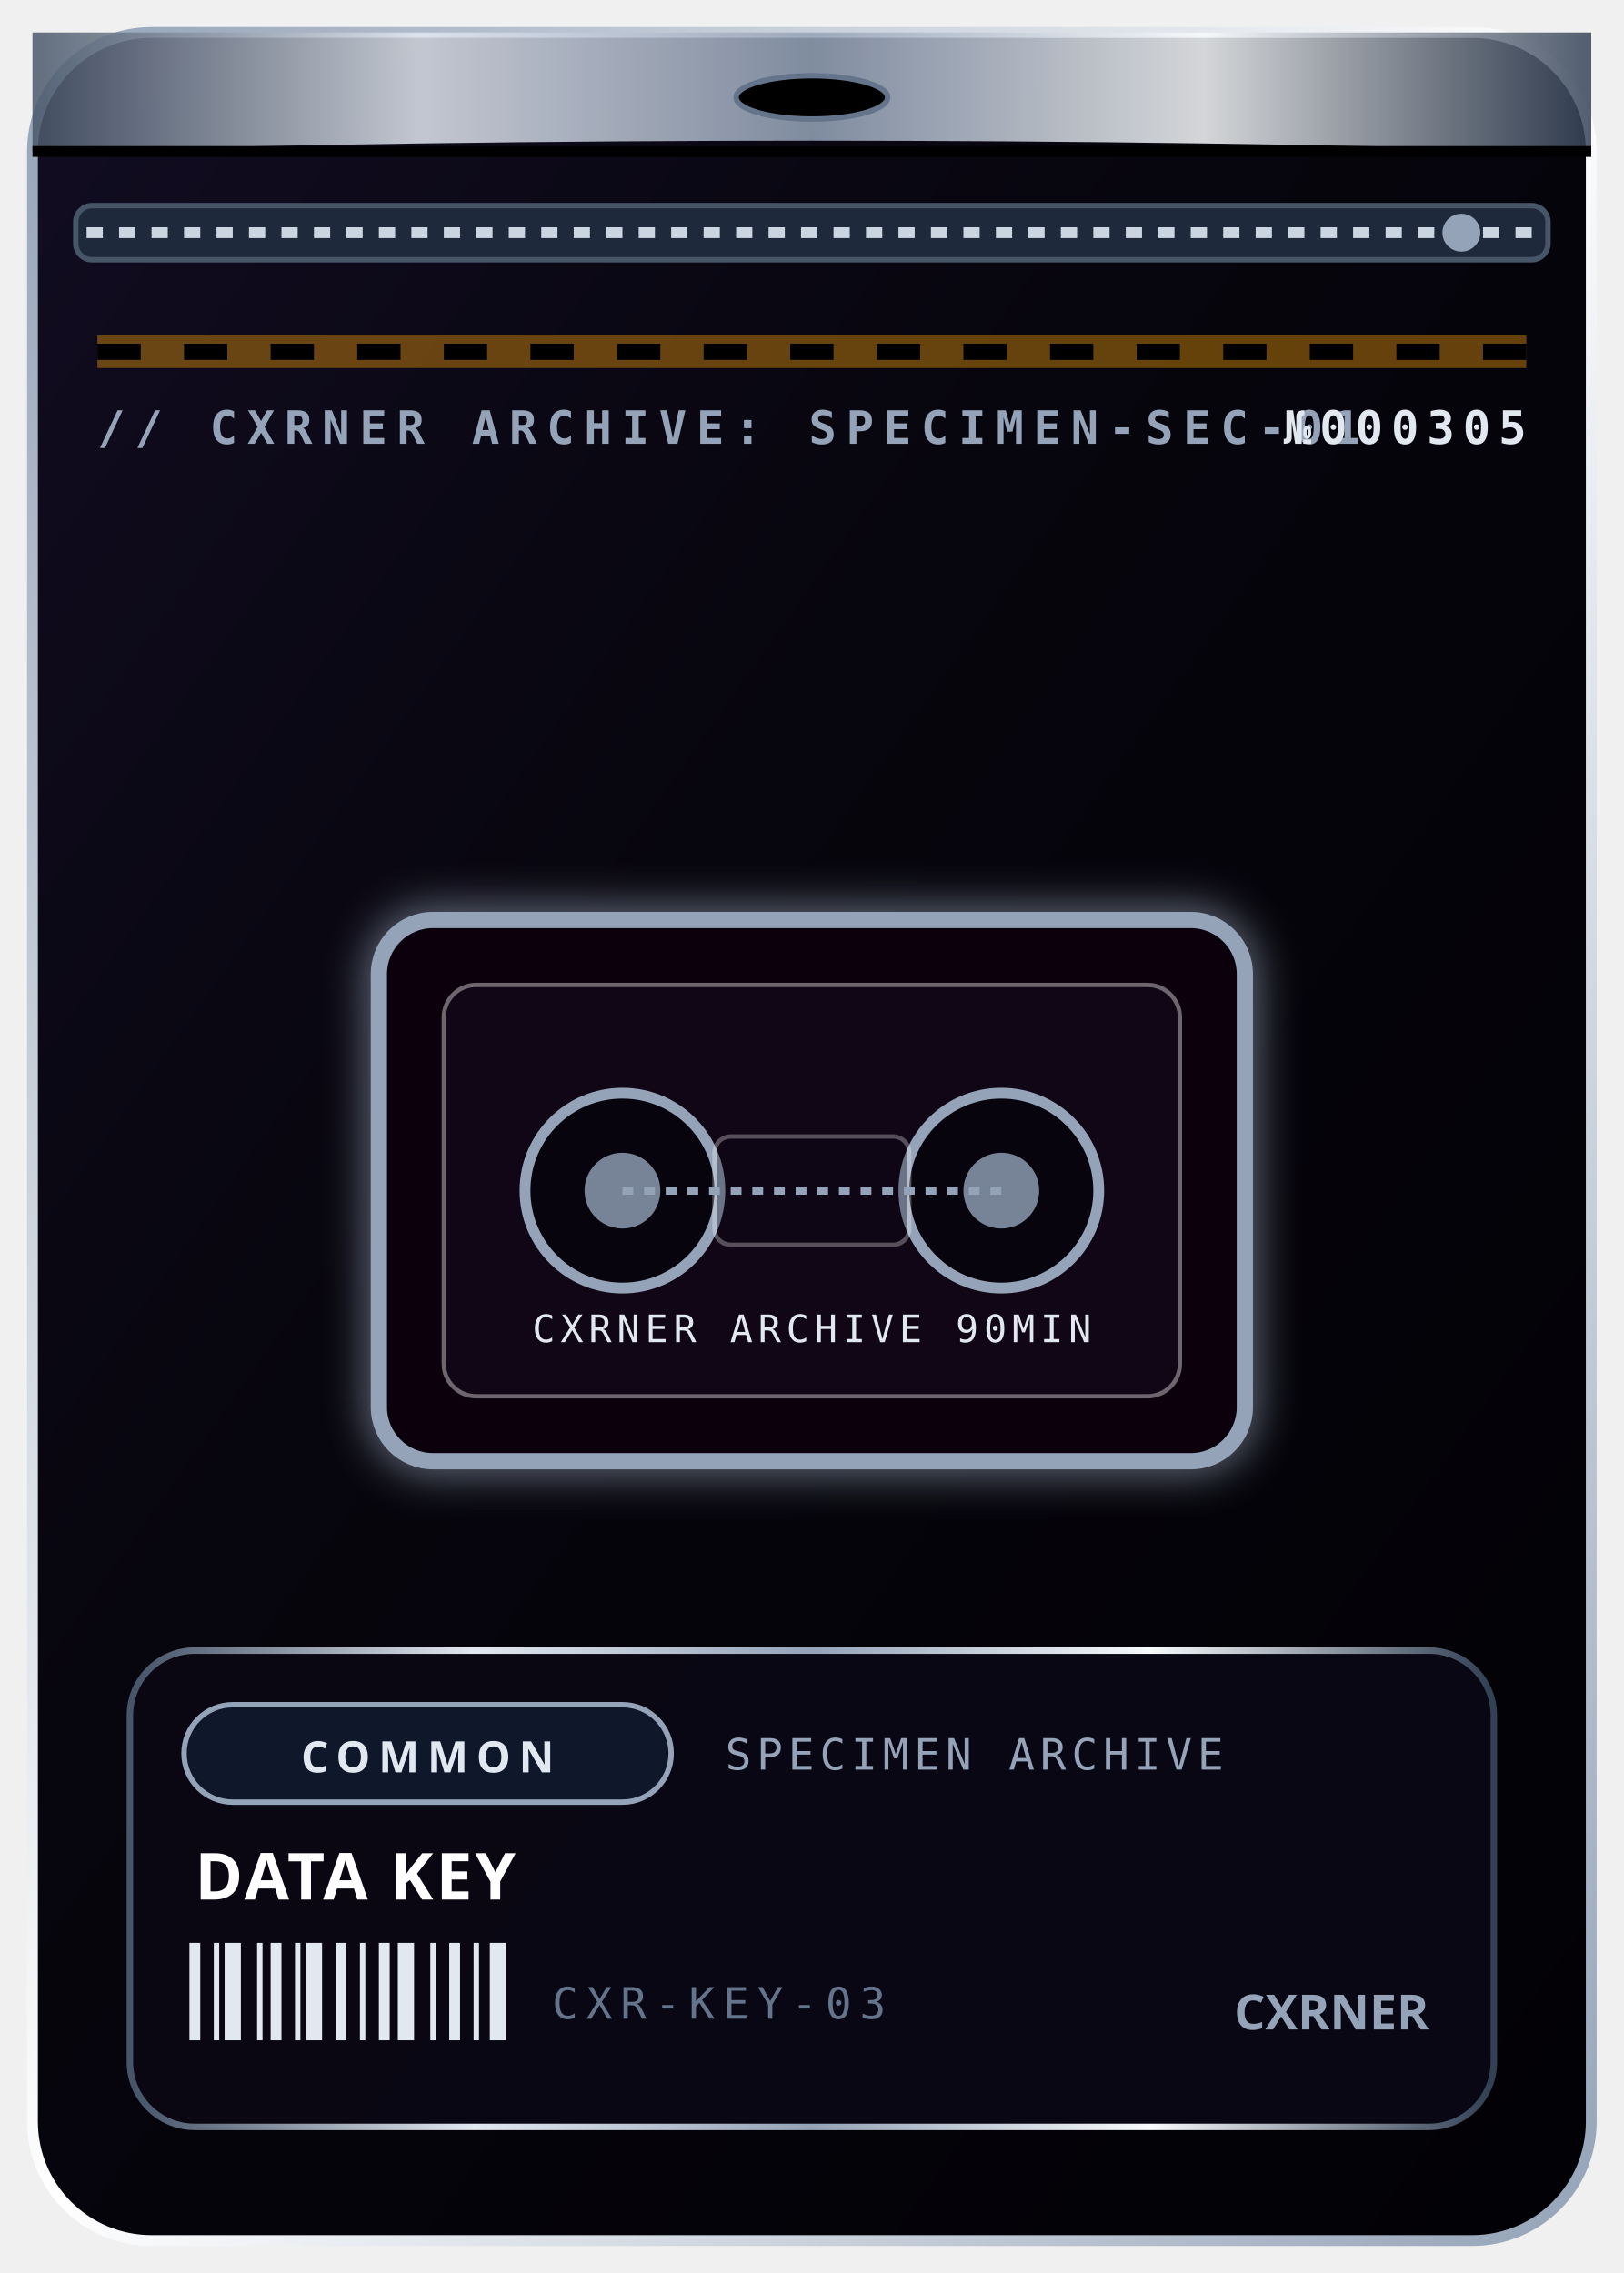
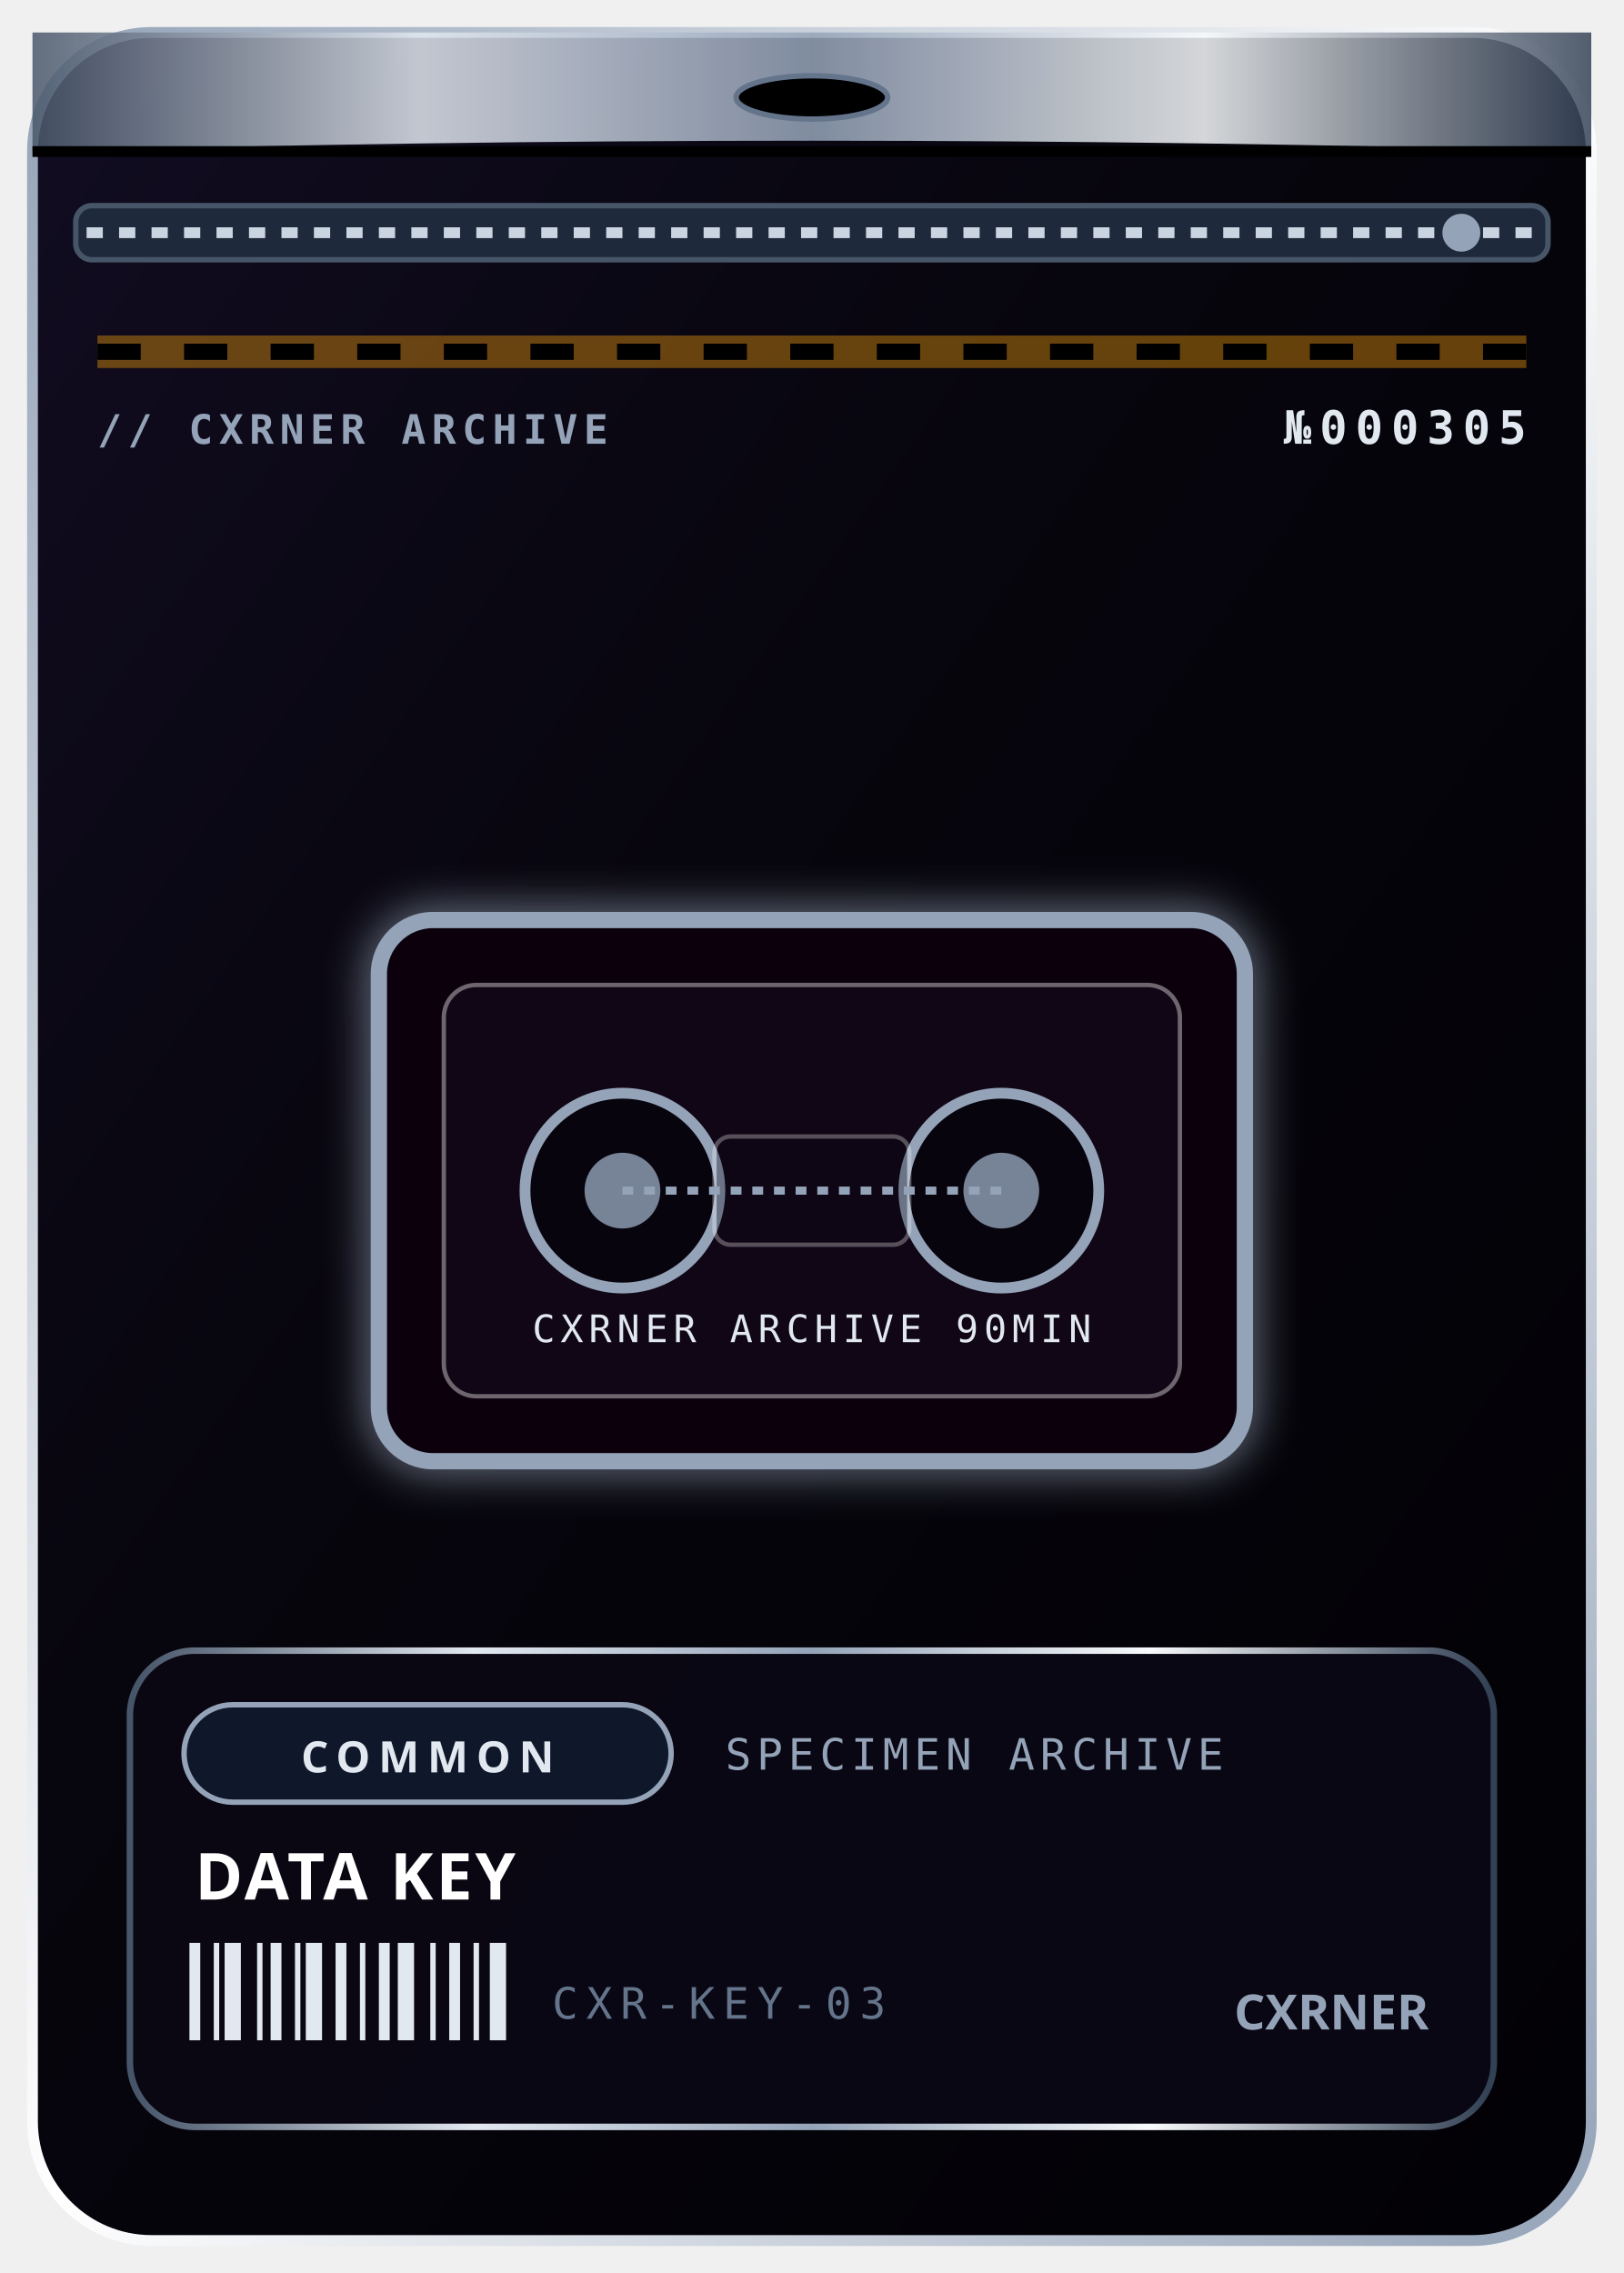
- <svg xmlns="http://www.w3.org/2000/svg" viewBox="0 0 300 420" width="100%" height="100%">
+ <svg xmlns="http://www.w3.org/2000/svg" viewBox="0 0 300 420" width="300" height="420">
  <defs>
    <filter id="glow" x="-20%" y="-20%" width="140%" height="140%">
      <feGaussianBlur stdDeviation="4" result="blur" />
      <feComposite in="SourceGraphic" in2="blur" operator="over" />
    </filter>
    <linearGradient id="bg_grad" x1="0%" y1="0%" x2="100%" y2="100%">
      <stop offset="0%" stop-color="#120D22" />
      <stop offset="40%" stop-color="#07050D" />
      <stop offset="100%" stop-color="#020105" />
    </linearGradient>
    <linearGradient id="foil_metal" x1="0%" y1="0%" x2="100%" y2="0%">
      <stop offset="0%" stop-color="#475569" />
      <stop offset="25%" stop-color="#E2E8F0" />
      <stop offset="50%" stop-color="#94A3B8" />
      <stop offset="75%" stop-color="#F8FAFC" />
      <stop offset="100%" stop-color="#334155" />
    </linearGradient>
    <linearGradient id="rarity_border" x1="0%" y1="0%" x2="100%" y2="100%">
      <stop offset="0%" stop-color="#94A3B8" />
      <stop offset="50%" stop-color="#FFFFFF" />
      <stop offset="100%" stop-color="#94A3B8" />
    </linearGradient>
  </defs>
  <rect x="6" y="6" width="288" height="408" rx="22" fill="url(#bg_grad)" stroke="url(#rarity_border)" stroke-width="2" />
  <path d="M 6 28 Q 150 24 294 28 L 294 6 Q 150 6 6 6 Z" fill="url(#foil_metal)" opacity="0.85" />
  <line x1="6" y1="28" x2="294" y2="28" stroke="#000000" stroke-width="2" />
  <ellipse cx="150" cy="18" rx="14" ry="4" fill="#000000" stroke="#64748B" stroke-width="1" />
  <rect x="14" y="38" width="272" height="10" rx="3" fill="#1E293B" stroke="#475569" stroke-width="1" />
  <line x1="16" y1="43" x2="284" y2="43" stroke="#CBD5E1" stroke-width="2" stroke-dasharray="3,3" />
  <circle cx="270" cy="43" r="3.5" fill="#94A3B8" />
  <g transform="translate(18, 62)">
    <rect x="0" y="0" width="264" height="6" fill="#F59E0B" opacity="0.4" />
    <line x1="0" y1="3" x2="264" y2="3" stroke="#000000" stroke-width="3" stroke-dasharray="8,8" />
-     <text x="0" y="20" font-family="'Space Grotesk', monospace" font-size="8.5" font-weight="700" fill="#94A3B8" letter-spacing="1.8">
-       // CXRNER ARCHIVE: SPECIMEN-SEC-01
+     <text x="0" y="20" font-family="'Space Grotesk', monospace" font-size="7.5" font-weight="700" fill="#94A3B8" letter-spacing="1.1">
+       // CXRNER ARCHIVE
    </text>
    <text x="264" y="20" font-family="'Space Grotesk', monospace" font-size="8.5" font-weight="700" fill="#E2E8F0" letter-spacing="1.5" text-anchor="end">
      №000305
    </text>
  </g>
  <g transform="translate(150, 220)">
    <rect x="-80" y="-50" width="160" height="100" rx="10" fill="#090611" stroke="#94A3B8" stroke-width="3" filter="url(#glow)" />
    <rect x="-68" y="-38" width="136" height="76" rx="6" fill="#140F22" stroke="#FFFFFF" stroke-width="0.8" opacity="0.4" />
    <circle cx="-35" cy="0" r="18" fill="#07040D" stroke="#94A3B8" stroke-width="2" />
    <circle cx="-35" cy="0" r="7" fill="#94A3B8" opacity="0.8" />
    <circle cx="35" cy="0" r="18" fill="#07040D" stroke="#94A3B8" stroke-width="2" />
    <circle cx="35" cy="0" r="7" fill="#94A3B8" opacity="0.8" />
    <rect x="-18" y="-10" width="36" height="20" rx="3" fill="#090611" stroke="#FFFFFF" stroke-width="0.8" opacity="0.3" />
    <line x1="-35" y1="0" x2="35" y2="0" stroke="#94A3B8" stroke-width="1.5" stroke-dasharray="2,2" />
    <text x="0" y="28" font-family="'Space Grotesk', monospace" font-size="7" fill="#E2E8F0" text-anchor="middle" letter-spacing="1">CXRNER ARCHIVE 90MIN</text>
  </g>
  <g transform="translate(24, 305)">
    <rect x="0" y="0" width="252" height="88" rx="12" fill="#0A0814" fill-opacity="0.9" stroke="url(#foil_metal)" stroke-width="1.2" />
    <rect x="10" y="10" width="90" height="18" rx="9" fill="#0F172A" stroke="#94A3B8" stroke-width="1" />
    <text x="55" y="22.5" font-family="'Unbounded', sans-serif" font-weight="800" font-size="8" fill="#E2E8F0" letter-spacing="1.5" text-anchor="middle">
      COMMON
    </text>
    <text x="110" y="22" font-family="'Space Grotesk', monospace" font-size="8" fill="#94A3B8" letter-spacing="1">
      SPECIMEN ARCHIVE
    </text>
    <text x="12" y="46" font-family="'Unbounded', sans-serif" font-weight="900" font-size="12" fill="#FFFFFF" letter-spacing="0.5">
      DATA KEY
    </text>
    <g transform="translate(12, 54)">
      <line x1="0" y1="0" x2="0" y2="18" stroke="#E2E8F0" stroke-width="2" />
      <line x1="4" y1="0" x2="4" y2="18" stroke="#E2E8F0" stroke-width="1" />
      <line x1="7" y1="0" x2="7" y2="18" stroke="#E2E8F0" stroke-width="3" />
      <line x1="12" y1="0" x2="12" y2="18" stroke="#E2E8F0" stroke-width="1" />
      <line x1="15" y1="0" x2="15" y2="18" stroke="#E2E8F0" stroke-width="2" />
      <line x1="19" y1="0" x2="19" y2="18" stroke="#E2E8F0" stroke-width="1" />
      <line x1="22" y1="0" x2="22" y2="18" stroke="#E2E8F0" stroke-width="3" />
      <line x1="27" y1="0" x2="27" y2="18" stroke="#E2E8F0" stroke-width="2" />
      <line x1="31" y1="0" x2="31" y2="18" stroke="#E2E8F0" stroke-width="1" />
      <line x1="35" y1="0" x2="35" y2="18" stroke="#E2E8F0" stroke-width="2" />
      <line x1="39" y1="0" x2="39" y2="18" stroke="#E2E8F0" stroke-width="3" />
      <line x1="44" y1="0" x2="44" y2="18" stroke="#E2E8F0" stroke-width="1" />
      <line x1="48" y1="0" x2="48" y2="18" stroke="#E2E8F0" stroke-width="2" />
      <line x1="52" y1="0" x2="52" y2="18" stroke="#E2E8F0" stroke-width="1" />
      <line x1="56" y1="0" x2="56" y2="18" stroke="#E2E8F0" stroke-width="3" />
      <text x="66" y="14" font-family="'Space Grotesk', monospace" font-size="8" fill="#64748B" letter-spacing="1.5">
        CXR-KEY-03
      </text>
    </g>
    <text x="240" y="70" font-family="'Unbounded', sans-serif" font-weight="900" font-size="9" fill="#94A3B8" text-anchor="end">
      CXRNER
    </text>
  </g>
</svg>
